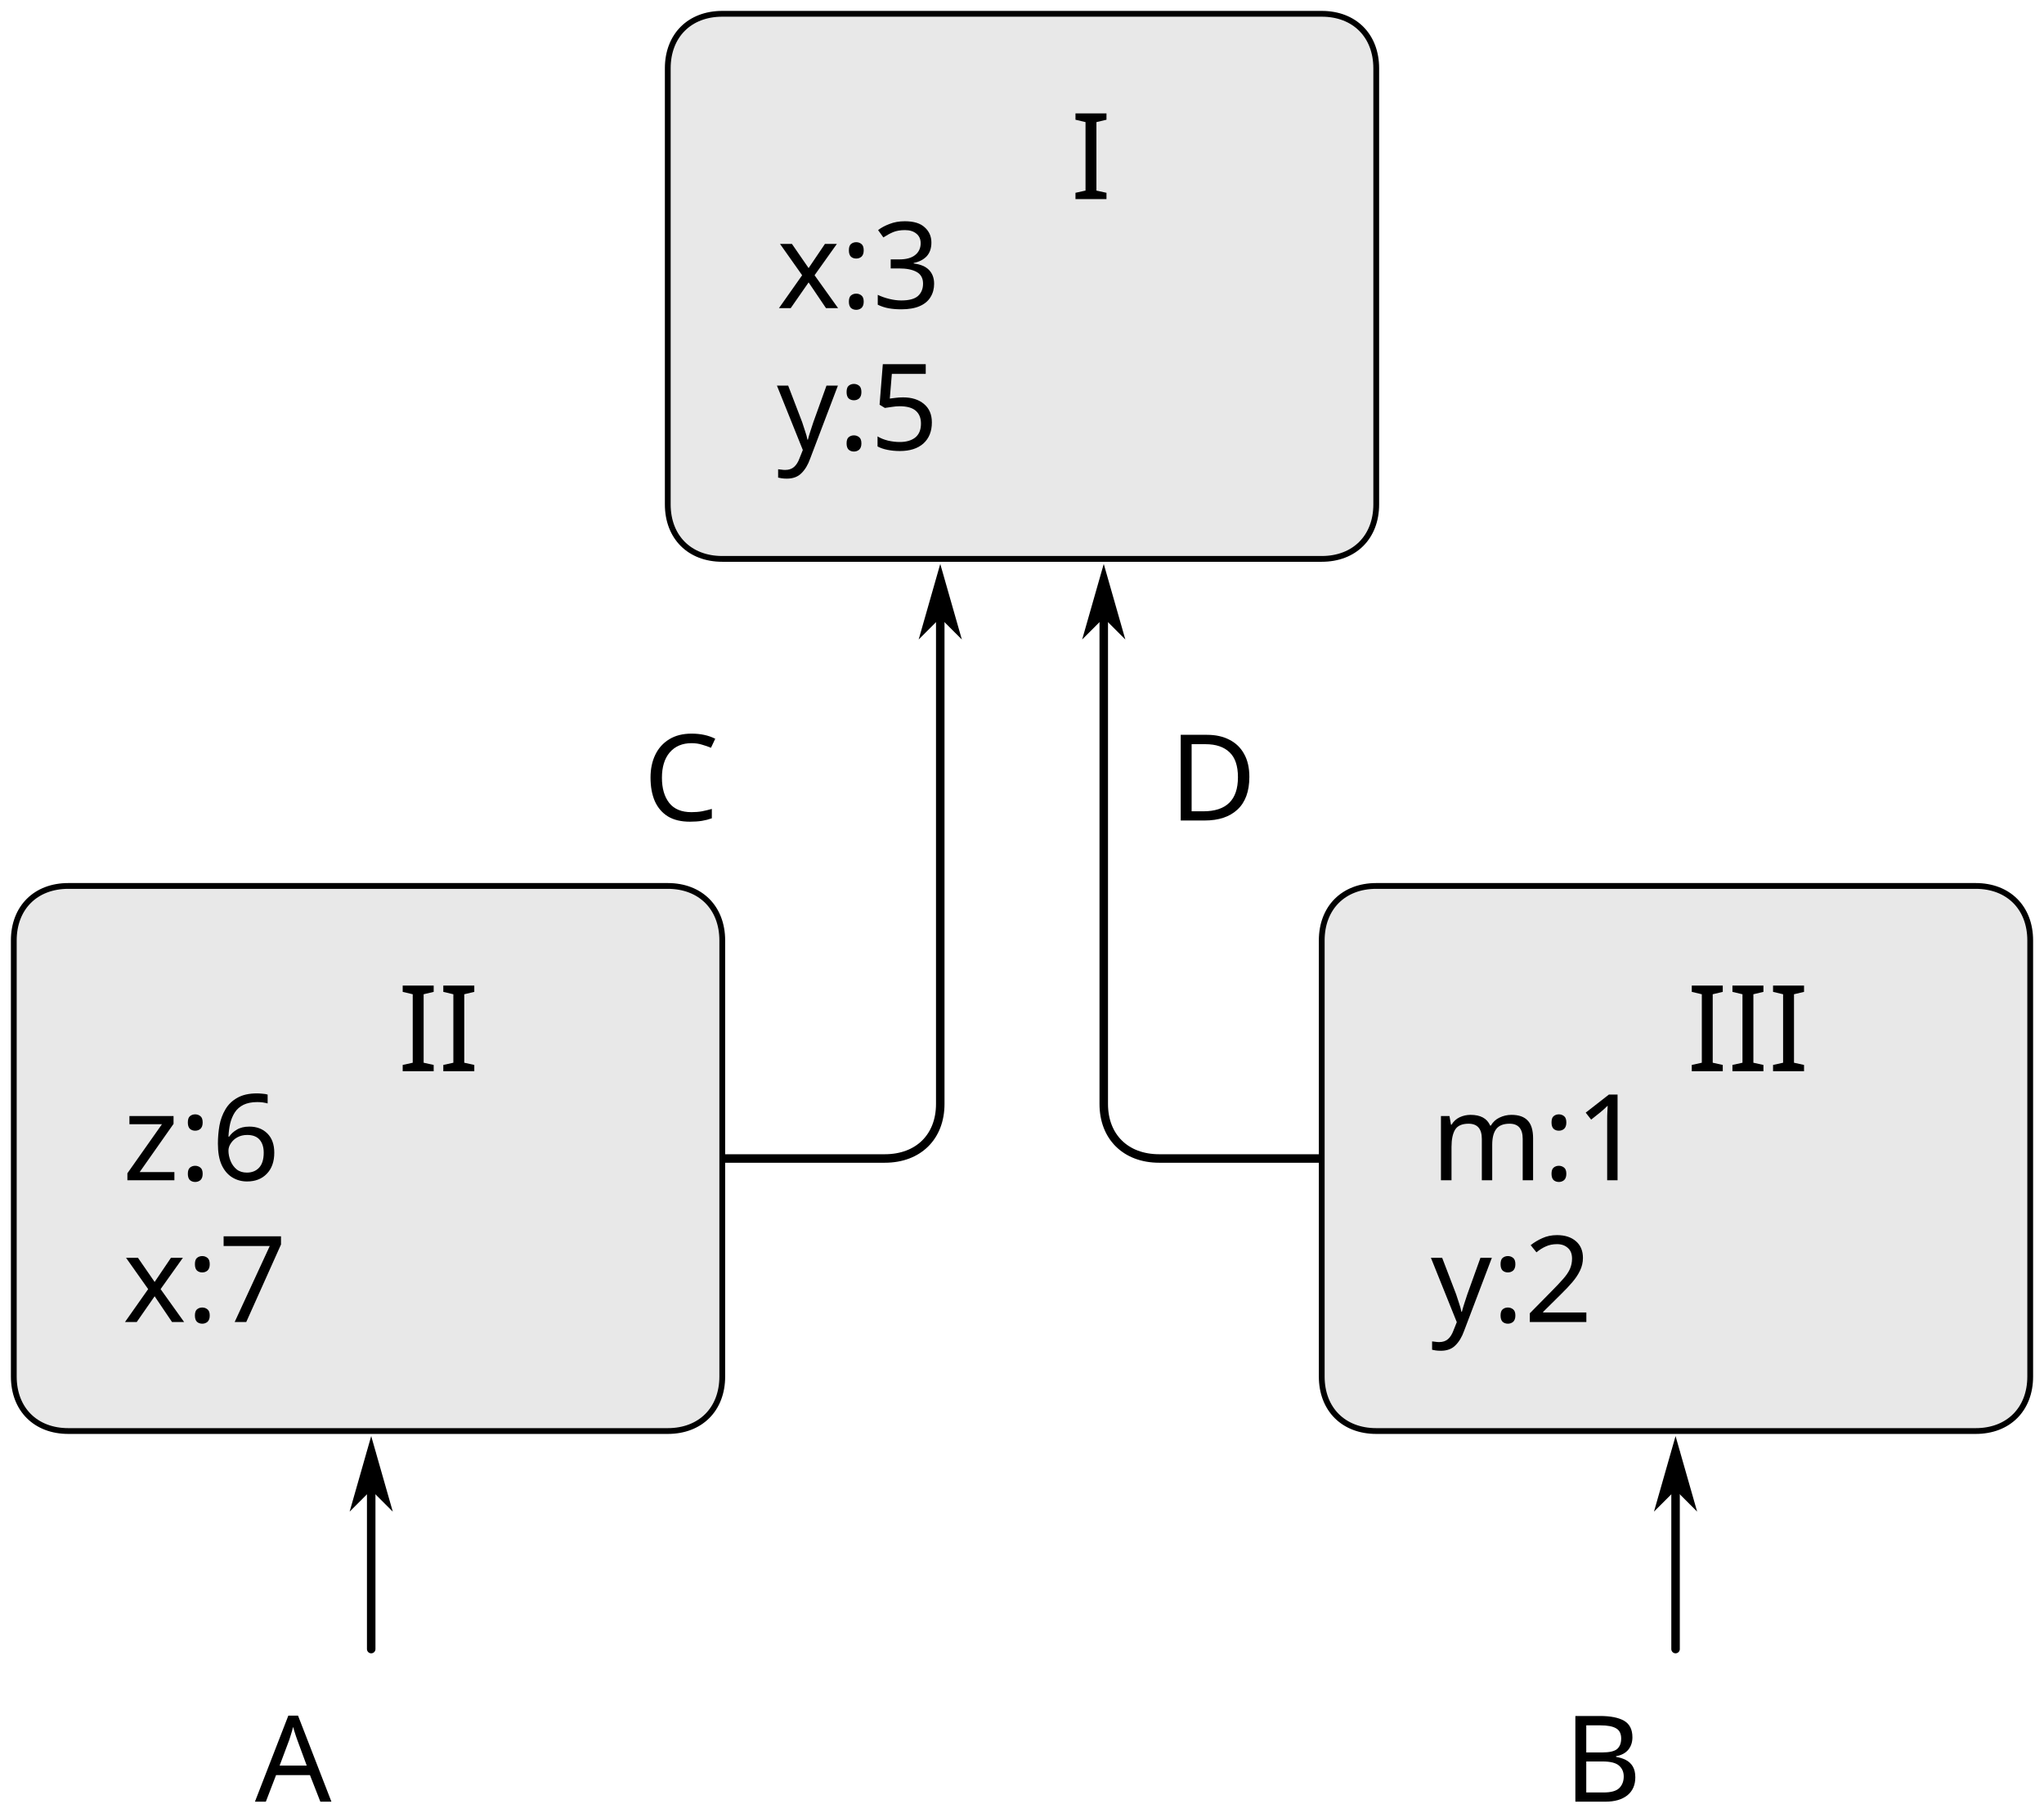
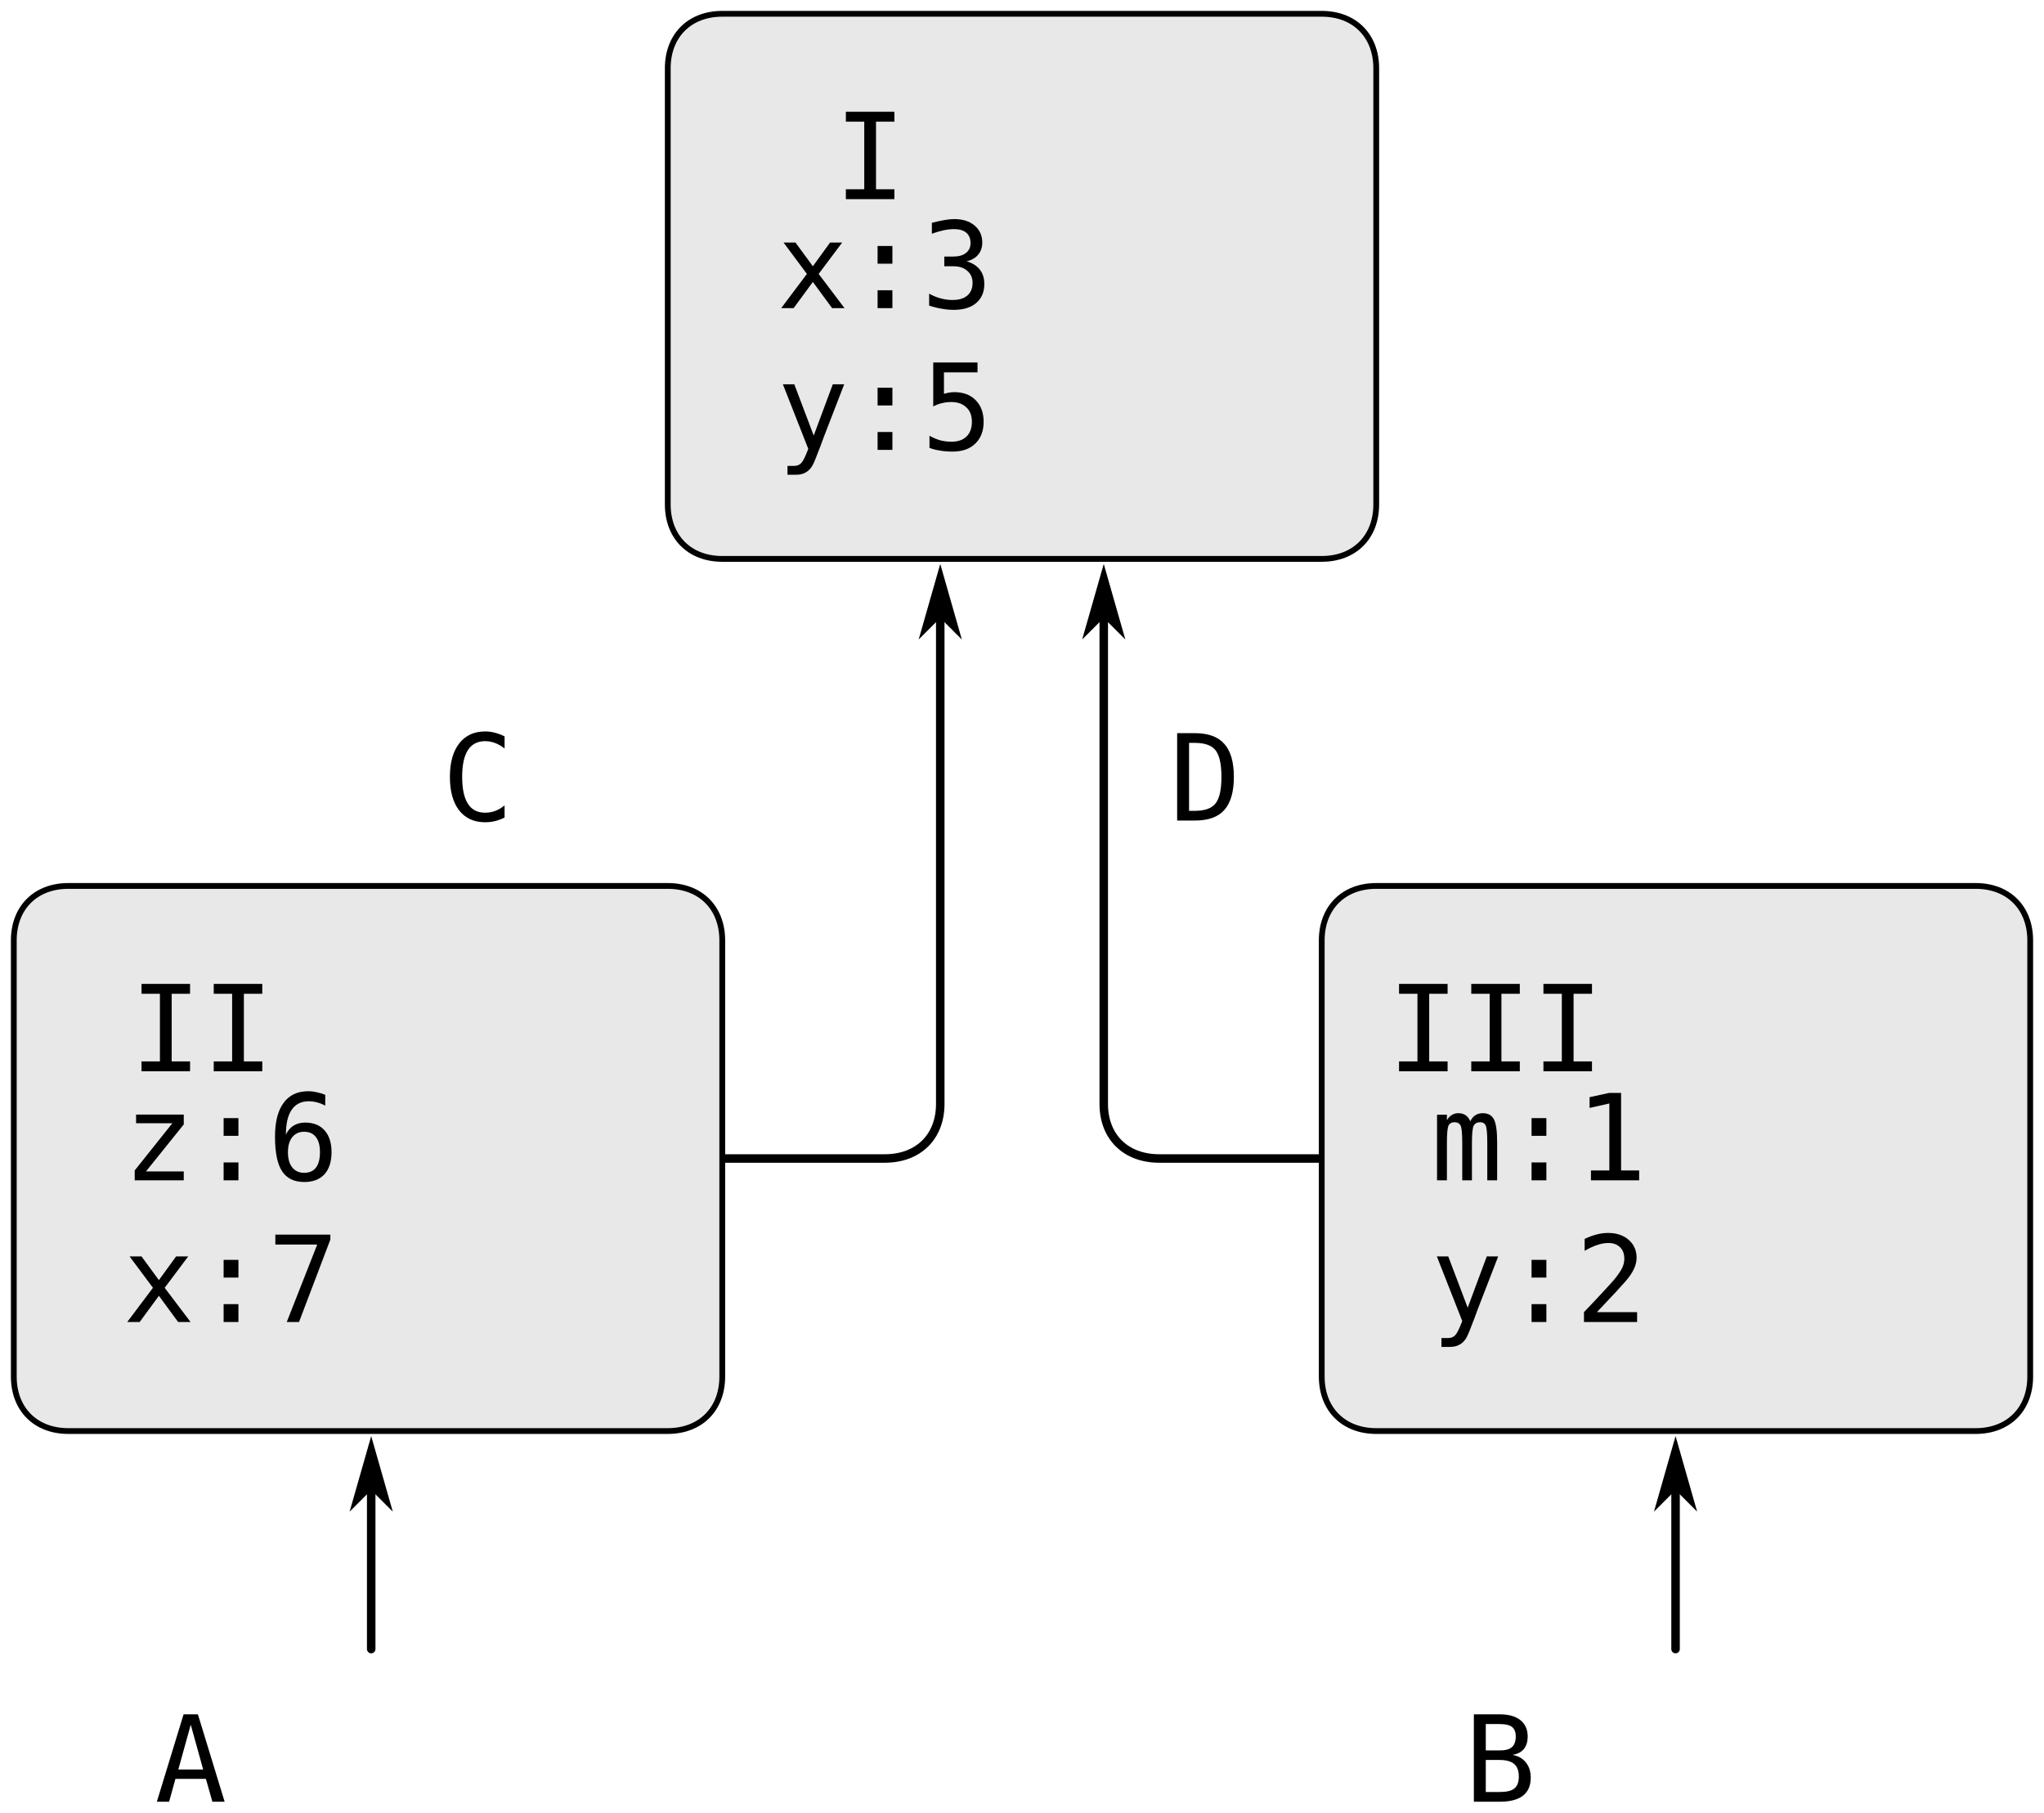
<svg xmlns="http://www.w3.org/2000/svg" width="187.531" height="166.277" id="svg2" version="1.1" style="display:inline">
  <defs id="defs4">
    <marker orient="auto" refY="0" refX="0" id="Arrow1Mend" style="overflow:visible">
      <path id="path3809" d="M 0,0 5,-5 -12.5,0 5,5 0,0 z" style="fill-rule:evenodd;stroke:#000000;stroke-width:1pt;marker-start:none" transform="matrix(-0.4,0,0,-0.4,-4,0)" />
    </marker>
    <marker orient="auto" refY="0" refX="0" id="Arrow1Lend" style="overflow:visible">
      <path id="path3803" d="M 0,0 5,-5 -12.5,0 5,5 0,0 z" style="fill-rule:evenodd;stroke:#000000;stroke-width:1pt;marker-start:none" transform="matrix(-0.8,0,0,-0.8,-10,0)" />
    </marker>
    <marker orient="auto" refY="0" refX="0" id="Arrow1Mend-6" style="overflow:visible">
      <path id="path3809-6" d="M 0,0 5,-5 -12.5,0 5,5 0,0 z" style="fill-rule:evenodd;stroke:#000000;stroke-width:1pt;marker-start:none" transform="matrix(-0.4,0,0,-0.4,-4,0)" />
    </marker>
    <marker orient="auto" refY="0" refX="0" id="Arrow1Mend-6-2" style="overflow:visible">
      <path id="path3809-6-4" d="M 0,0 5,-5 -12.5,0 5,5 0,0 z" style="fill-rule:evenodd;stroke:#000000;stroke-width:1pt;marker-start:none" transform="matrix(-0.4,0,0,-0.4,-4,0)" />
    </marker>
  </defs>
  <g id="layer2" style="display:inline" transform="translate(-38.73425,-51.09643)">
    <path style="fill:#e8e8e8;fill-opacity:1;stroke:#000000;stroke-width:0.531;stroke-linecap:round;stroke-linejoin:round;stroke-miterlimit:4;stroke-opacity:1;stroke-dasharray:none;stroke-dashoffset:0" d="m 105,52.362 55,0 c 3,0 5,2 5,5 l 0,40 c 0,3 -2,5 -5,5 l -55,0 c -3,0 -5,-2 -5,-5 l 0,-40 c 0,-3 2,-5 5,-5 z" id="rect3768" />
    <path style="fill:none;stroke:#000000;stroke-width:0.78;stroke-linecap:butt;stroke-linejoin:round;stroke-miterlimit:4;stroke-opacity:1;stroke-dasharray:none;marker-end:url(#Arrow1Mend)" d="m 105,157.362 14.911,0 c 3.089,0 5.089,-2 5.089,-5 l 0,-48" id="path3795" />
    <path style="fill:none;stroke:#000000;stroke-width:0.78;stroke-linecap:butt;stroke-linejoin:round;stroke-miterlimit:4;stroke-opacity:1;stroke-dasharray:none;marker-end:url(#Arrow1Mend)" d="m 160,157.362 -14.911,0 c -3.089,0 -5.089,-2 -5.089,-5 l 0,-48" id="path3795-5" />
    <path style="fill:none;stroke:#000000;stroke-width:0.78;stroke-linecap:round;stroke-linejoin:round;stroke-miterlimit:4;stroke-opacity:1;stroke-dasharray:none;marker-end:url(#Arrow1Mend-6)" d="m 72.791,202.362 0,-18" id="path4451" />
    <path style="fill:none;stroke:#000000;stroke-width:0.78;stroke-linecap:round;stroke-linejoin:round;stroke-miterlimit:4;stroke-opacity:1;stroke-dasharray:none;marker-end:url(#Arrow1Mend-6)" d="m 192.462,202.362 0,-18" id="path4451-5" />
    <path style="fill:#e8e8e8;fill-opacity:1;stroke:#000000;stroke-width:0.531;stroke-linecap:round;stroke-linejoin:round;stroke-miterlimit:4;stroke-opacity:1;stroke-dasharray:none;stroke-dashoffset:0" d="m 45,132.362 55,0 c 3,0 5,2 5,5 l 0,40 c 0,3 -2,5 -5,5 l -55,0 c -3,0 -5,-2 -5,-5 l 0,-40 c 0,-3 2,-5 5,-5 z" id="rect3768-2" />
    <path style="fill:#e8e8e8;fill-opacity:1;stroke:#000000;stroke-width:0.531;stroke-linecap:round;stroke-linejoin:round;stroke-miterlimit:4;stroke-opacity:1;stroke-dasharray:none;stroke-dashoffset:0" d="m 165,132.362 55,0 c 3,0 5,2 5,5 l 0,40 c 0,3 -2,5 -5,5 l -55,0 c -3,0 -5,-2 -5,-5 l 0,-40 c 0,-3 2,-5 5,-5 z" id="rect3768-5" />
  </g>
  <g id="layer3" style="display:inline" transform="translate(-38.73425,-51.09643)">
-     <text xml:space="preserve" style="font-size:11px;font-style:normal;font-variant:normal;font-weight:normal;font-stretch:normal;text-align:center;line-height:125%;letter-spacing:0px;word-spacing:0px;text-anchor:middle;fill:#000000;fill-opacity:1;stroke:none;font-family:Inconsolata LGC;-inkscape-font-specification:Inconsolata LGC" x="72.791" y="216.362" id="text4663">
+     <text xml:space="preserve" style="font-size:11px;font-style:normal;font-variant:normal;font-weight:normal;font-stretch:normal;text-align:center;line-height:125%;letter-spacing:0px;word-spacing:0px;text-anchor:middle;fill:#000000;fill-opacity:1;stroke:none;font-family:Inconsolata;-inkscape-font-specification:Inconsolata" x="72.791" y="216.362" id="text4663">
      <tspan id="tspan4665" x="72.791" y="216.362">A</tspan>
    </text>
-     <text xml:space="preserve" style="font-size:11px;font-style:normal;font-variant:normal;font-weight:normal;font-stretch:normal;text-align:center;line-height:125%;letter-spacing:0px;word-spacing:0px;text-anchor:middle;fill:#000000;fill-opacity:1;stroke:none;font-family:Inconsolata LGC;-inkscape-font-specification:Inconsolata LGC" x="192.934" y="216.362" id="text4667">
+     <text xml:space="preserve" style="font-size:11px;font-style:normal;font-variant:normal;font-weight:normal;font-stretch:normal;text-align:center;line-height:125%;letter-spacing:0px;word-spacing:0px;text-anchor:middle;fill:#000000;fill-opacity:1;stroke:none;font-family:Inconsolata;-inkscape-font-specification:Inconsolata" x="192.934" y="216.362" id="text4667">
      <tspan id="tspan4669" x="192.934" y="216.362">B</tspan>
    </text>
-     <text xml:space="preserve" style="font-size:11px;font-style:normal;font-variant:normal;font-weight:normal;font-stretch:normal;text-align:end;line-height:125%;letter-spacing:0px;word-spacing:0px;text-anchor:end;fill:#000000;fill-opacity:1;stroke:none;font-family:Inconsolata LGC;-inkscape-font-specification:Inconsolata LGC" x="119" y="126.362" id="text4671">
+     <text xml:space="preserve" style="font-size:11px;font-style:normal;font-variant:normal;font-weight:normal;font-stretch:normal;text-align:end;line-height:125%;letter-spacing:0px;word-spacing:0px;text-anchor:end;fill:#000000;fill-opacity:1;stroke:none;font-family:Inconsolata;-inkscape-font-specification:Inconsolata" x="119" y="126.362" id="text4671">
      <tspan id="tspan4673" x="119" y="126.362">C</tspan>
    </text>
-     <text xml:space="preserve" style="font-size:11px;font-style:normal;font-variant:normal;font-weight:normal;font-stretch:normal;text-align:end;line-height:125%;letter-spacing:0px;word-spacing:0px;text-anchor:end;fill:#000000;fill-opacity:1;stroke:none;font-family:Inconsolata LGC;-inkscape-font-specification:Inconsolata LGC" x="150.357" y="122.362" id="text4675">
+     <text xml:space="preserve" style="font-size:11px;font-style:normal;font-variant:normal;font-weight:normal;font-stretch:normal;text-align:end;line-height:125%;letter-spacing:0px;word-spacing:0px;text-anchor:end;fill:#000000;fill-opacity:1;stroke:none;font-family:Inconsolata;-inkscape-font-specification:Inconsolata" x="150.357" y="122.362" id="text4675">
      <tspan id="tspan4677" x="150.357" y="122.362" />
    </text>
-     <text xml:space="preserve" style="font-size:11px;font-style:normal;font-variant:normal;font-weight:normal;font-stretch:normal;text-align:start;line-height:125%;letter-spacing:0px;word-spacing:0px;text-anchor:start;fill:#000000;fill-opacity:1;stroke:none;font-family:Inconsolata LGC;-inkscape-font-specification:Inconsolata LGC" x="146" y="126.362" id="text4679">
+     <text xml:space="preserve" style="font-size:11px;font-style:normal;font-variant:normal;font-weight:normal;font-stretch:normal;text-align:start;line-height:125%;letter-spacing:0px;word-spacing:0px;text-anchor:start;fill:#000000;fill-opacity:1;stroke:none;font-family:Inconsolata;-inkscape-font-specification:Inconsolata" x="146" y="126.362" id="text4679">
      <tspan id="tspan4681" x="146" y="126.362">D</tspan>
    </text>
-     <text xml:space="preserve" style="font-size:11px;font-style:normal;font-variant:normal;font-weight:normal;font-stretch:normal;text-align:end;line-height:125%;letter-spacing:0px;word-spacing:0px;text-anchor:end;fill:#000000;fill-opacity:1;stroke:none;font-family:Inconsolata LGC;-inkscape-font-specification:Inconsolata LGC" x="155" y="69.362" id="text4683">
+     <text xml:space="preserve" style="font-size:11px;font-style:normal;font-variant:normal;font-weight:normal;font-stretch:normal;text-align:end;line-height:125%;letter-spacing:0px;word-spacing:0px;text-anchor:end;fill:#000000;fill-opacity:1;stroke:none;font-family:Inconsolata;-inkscape-font-specification:Inconsolata" x="155" y="69.362" id="text4683">
      <tspan id="tspan4685" x="155" y="69.362">I</tspan>
    </text>
-     <text xml:space="preserve" style="font-size:11px;font-style:normal;font-variant:normal;font-weight:normal;font-stretch:normal;text-align:end;line-height:125%;letter-spacing:0px;word-spacing:0px;text-anchor:end;fill:#000000;fill-opacity:1;stroke:none;font-family:Inconsolata LGC;-inkscape-font-specification:Inconsolata LGC" x="97" y="149.362" id="text4687">
+     <text xml:space="preserve" style="font-size:11px;font-style:normal;font-variant:normal;font-weight:normal;font-stretch:normal;text-align:end;line-height:125%;letter-spacing:0px;word-spacing:0px;text-anchor:end;fill:#000000;fill-opacity:1;stroke:none;font-family:Inconsolata;-inkscape-font-specification:Inconsolata" x="97" y="149.362" id="text4687">
      <tspan id="tspan4689" x="97" y="149.362">II</tspan>
    </text>
-     <text xml:space="preserve" style="font-size:11px;font-style:normal;font-variant:normal;font-weight:normal;font-stretch:normal;text-align:end;line-height:125%;letter-spacing:0px;word-spacing:0px;text-anchor:end;fill:#000000;fill-opacity:1;stroke:none;font-family:Inconsolata LGC;-inkscape-font-specification:Inconsolata LGC" x="219" y="149.362" id="text4691">
+     <text xml:space="preserve" style="font-size:11px;font-style:normal;font-variant:normal;font-weight:normal;font-stretch:normal;text-align:end;line-height:125%;letter-spacing:0px;word-spacing:0px;text-anchor:end;fill:#000000;fill-opacity:1;stroke:none;font-family:Inconsolata;-inkscape-font-specification:Inconsolata" x="219" y="149.362" id="text4691">
      <tspan id="tspan4693" x="219" y="149.362">III</tspan>
    </text>
-     <text xml:space="preserve" style="font-size:11px;font-style:normal;font-variant:normal;font-weight:normal;font-stretch:normal;text-align:start;line-height:125%;letter-spacing:0px;word-spacing:0px;text-anchor:start;fill:#000000;fill-opacity:1;stroke:none;font-family:Inconsolata LGC;-inkscape-font-specification:Inconsolata LGC" x="50" y="159.362" id="text4695">
+     <text xml:space="preserve" style="font-size:11px;font-style:normal;font-variant:normal;font-weight:normal;font-stretch:normal;text-align:start;line-height:125%;letter-spacing:0px;word-spacing:0px;text-anchor:start;fill:#000000;fill-opacity:1;stroke:none;font-family:Inconsolata;-inkscape-font-specification:Inconsolata" x="50" y="159.362" id="text4695">
      <tspan id="tspan4697" x="50" y="159.362">z:6</tspan>
    </text>
-     <text xml:space="preserve" style="font-size:11px;font-style:normal;font-variant:normal;font-weight:normal;font-stretch:normal;text-align:start;line-height:125%;letter-spacing:0px;word-spacing:0px;text-anchor:start;fill:#000000;fill-opacity:1;stroke:none;font-family:Inconsolata LGC;-inkscape-font-specification:Inconsolata LGC" x="50" y="172.362" id="text4699">
+     <text xml:space="preserve" style="font-size:11px;font-style:normal;font-variant:normal;font-weight:normal;font-stretch:normal;text-align:start;line-height:125%;letter-spacing:0px;word-spacing:0px;text-anchor:start;fill:#000000;fill-opacity:1;stroke:none;font-family:Inconsolata;-inkscape-font-specification:Inconsolata" x="50" y="172.362" id="text4699">
      <tspan id="tspan4701" x="50" y="172.362">x:7</tspan>
    </text>
-     <text xml:space="preserve" style="font-size:11px;font-style:normal;font-variant:normal;font-weight:normal;font-stretch:normal;text-align:start;line-height:125%;letter-spacing:0px;word-spacing:0px;text-anchor:start;fill:#000000;fill-opacity:1;stroke:none;font-family:Inconsolata LGC;-inkscape-font-specification:Inconsolata LGC" x="170" y="159.362" id="text4703">
+     <text xml:space="preserve" style="font-size:11px;font-style:normal;font-variant:normal;font-weight:normal;font-stretch:normal;text-align:start;line-height:125%;letter-spacing:0px;word-spacing:0px;text-anchor:start;fill:#000000;fill-opacity:1;stroke:none;font-family:Inconsolata;-inkscape-font-specification:Inconsolata" x="170" y="159.362" id="text4703">
      <tspan id="tspan4705" x="170" y="159.362">m:1</tspan>
    </text>
-     <text xml:space="preserve" style="font-size:11px;font-style:normal;font-variant:normal;font-weight:normal;font-stretch:normal;text-align:start;line-height:125%;letter-spacing:0px;word-spacing:0px;text-anchor:start;fill:#000000;fill-opacity:1;stroke:none;font-family:Inconsolata LGC;-inkscape-font-specification:Inconsolata LGC" x="170" y="172.362" id="text4707">
+     <text xml:space="preserve" style="font-size:11px;font-style:normal;font-variant:normal;font-weight:normal;font-stretch:normal;text-align:start;line-height:125%;letter-spacing:0px;word-spacing:0px;text-anchor:start;fill:#000000;fill-opacity:1;stroke:none;font-family:Inconsolata;-inkscape-font-specification:Inconsolata" x="170" y="172.362" id="text4707">
      <tspan id="tspan4709" x="170" y="172.362">y:2</tspan>
    </text>
-     <text xml:space="preserve" style="font-size:11px;font-style:normal;font-variant:normal;font-weight:normal;font-stretch:normal;text-align:start;line-height:125%;letter-spacing:0px;word-spacing:0px;text-anchor:start;fill:#000000;fill-opacity:1;stroke:none;font-family:Inconsolata LGC;-inkscape-font-specification:Inconsolata LGC" x="110" y="79.362" id="text4711">
+     <text xml:space="preserve" style="font-size:11px;font-style:normal;font-variant:normal;font-weight:normal;font-stretch:normal;text-align:start;line-height:125%;letter-spacing:0px;word-spacing:0px;text-anchor:start;fill:#000000;fill-opacity:1;stroke:none;font-family:Inconsolata;-inkscape-font-specification:Inconsolata" x="110" y="79.362" id="text4711">
      <tspan id="tspan4713" x="110" y="79.362">x:3</tspan>
    </text>
-     <text xml:space="preserve" style="font-size:11px;font-style:normal;font-variant:normal;font-weight:normal;font-stretch:normal;text-align:start;line-height:125%;letter-spacing:0px;word-spacing:0px;text-anchor:start;fill:#000000;fill-opacity:1;stroke:none;font-family:Inconsolata LGC;-inkscape-font-specification:Inconsolata LGC" x="110" y="92.362" id="text4715">
+     <text xml:space="preserve" style="font-size:11px;font-style:normal;font-variant:normal;font-weight:normal;font-stretch:normal;text-align:start;line-height:125%;letter-spacing:0px;word-spacing:0px;text-anchor:start;fill:#000000;fill-opacity:1;stroke:none;font-family:Inconsolata;-inkscape-font-specification:Inconsolata" x="110" y="92.362" id="text4715">
      <tspan id="tspan4717" x="110" y="92.362">y:5</tspan>
    </text>
  </g>
</svg>
